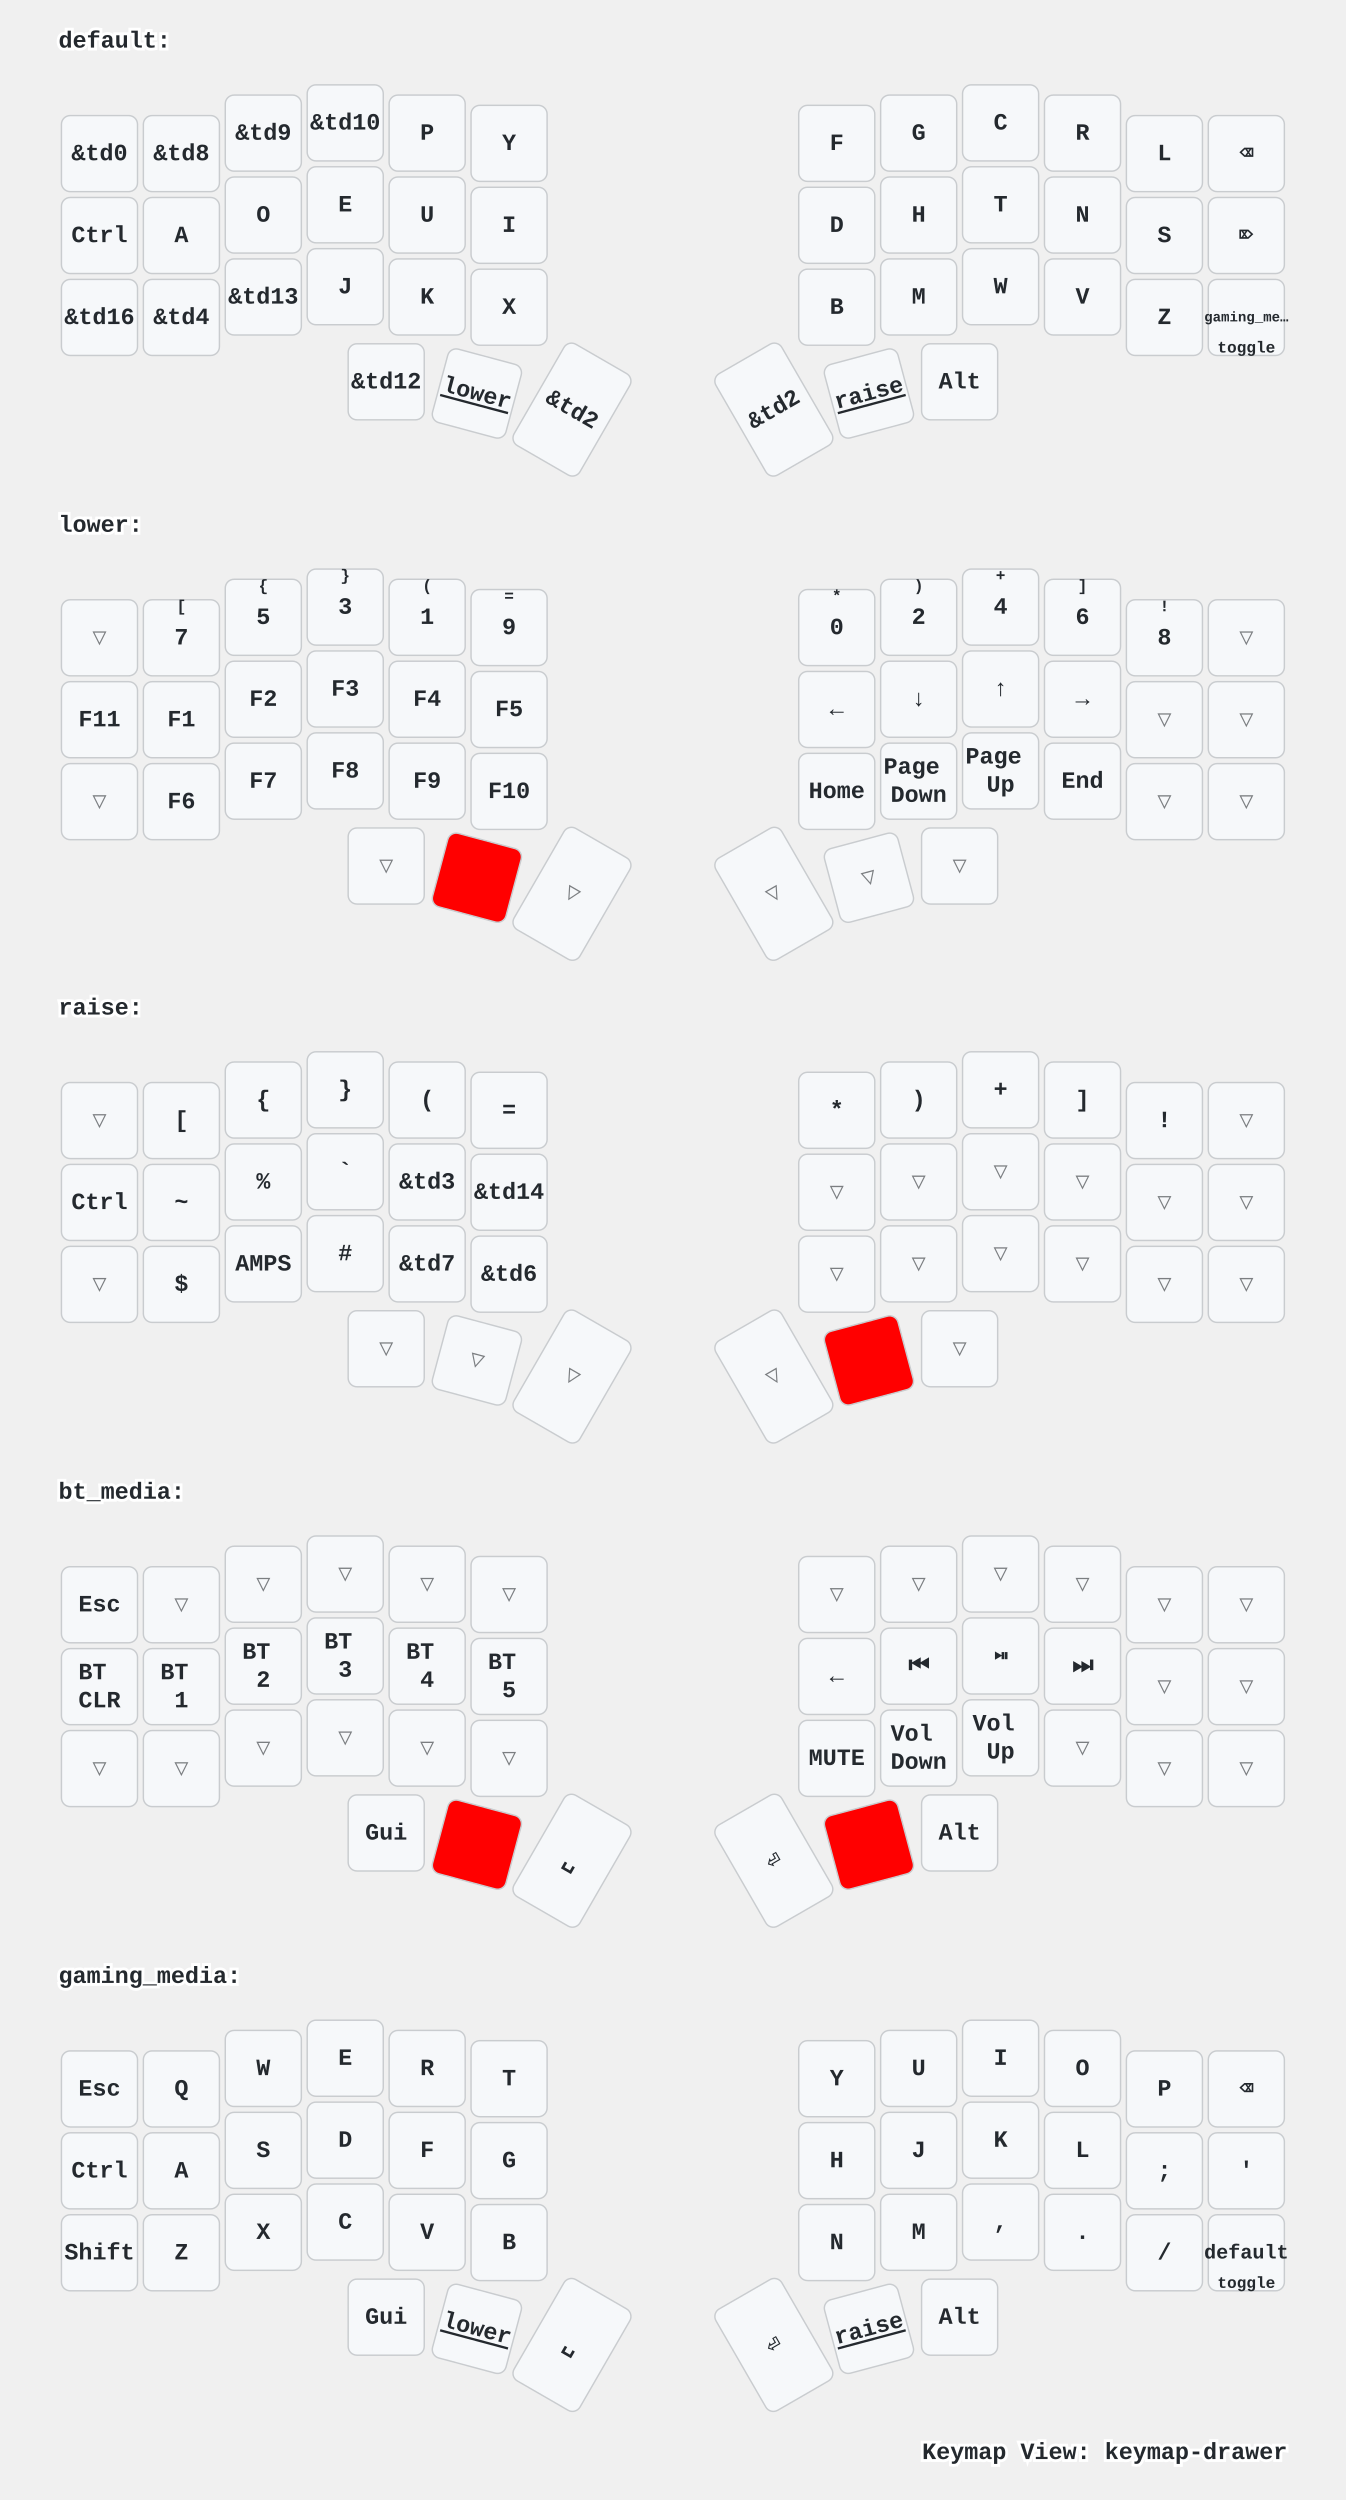
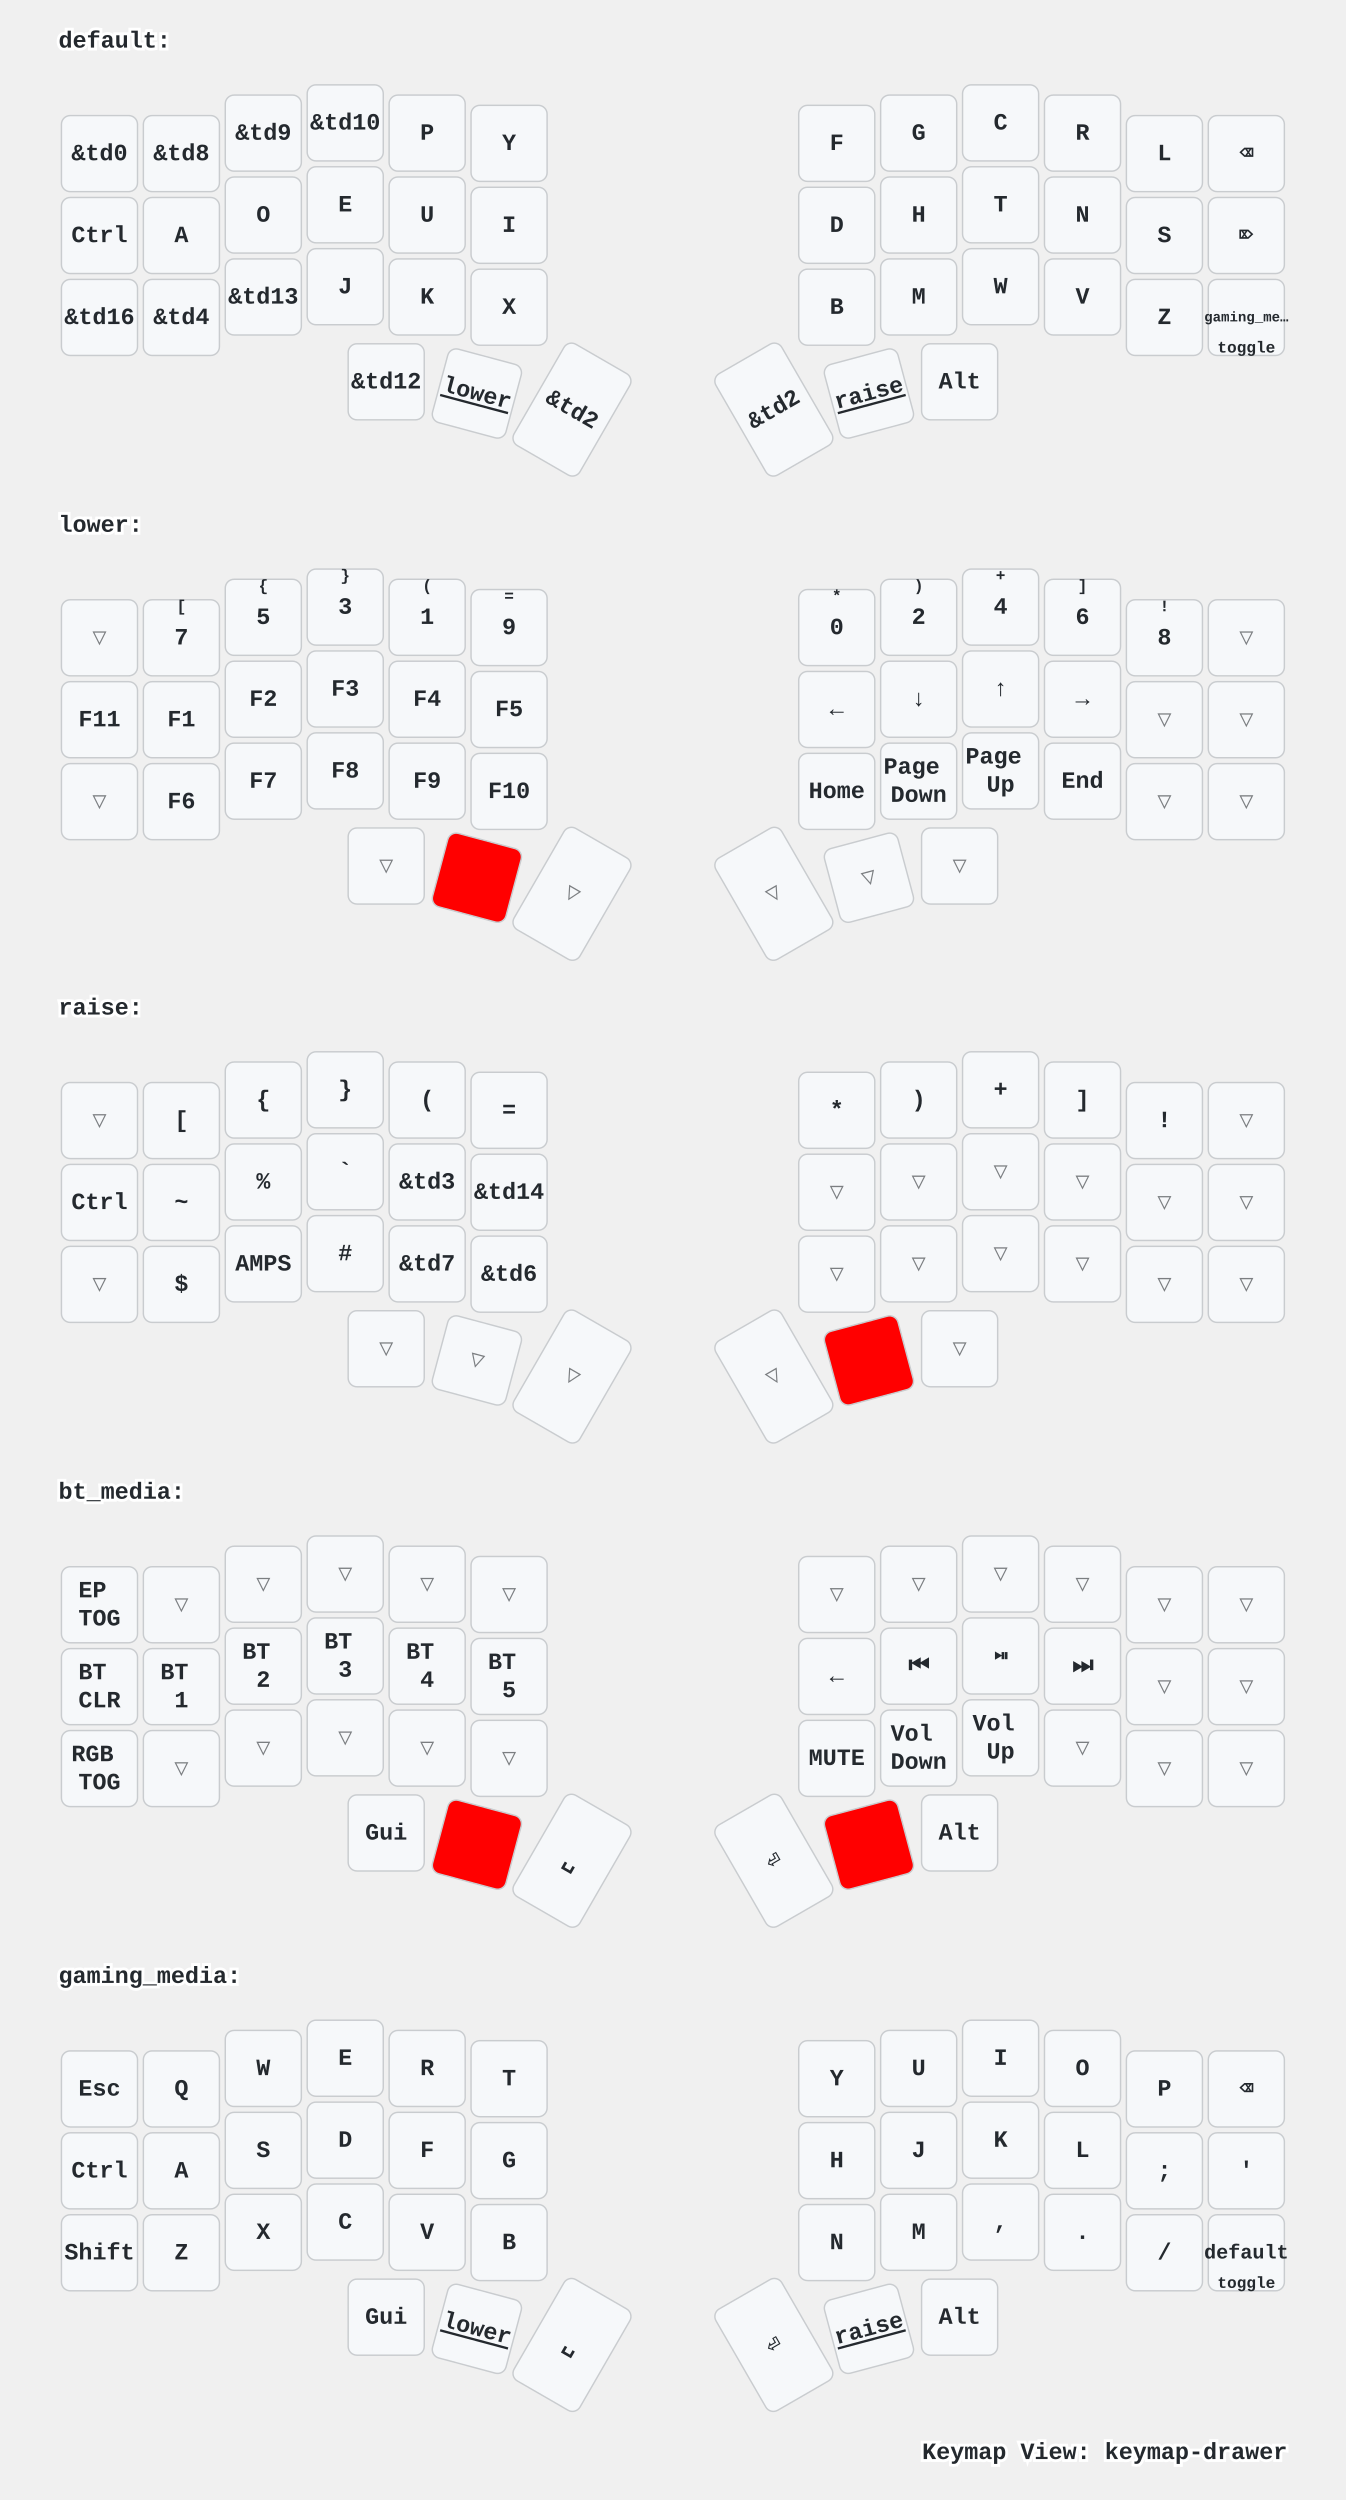
<svg xmlns="http://www.w3.org/2000/svg" width="920" height="1709" viewBox="0 0 920 1709" class="keymap">
  <style>/* inherit to force styles through use tags */
svg path {
    fill: inherit;
}

/* font and background color specifications */
svg.keymap {
    font-family: SFMono-Regular,Consolas,Liberation Mono,Menlo,monospace;
    font-size: 14px;
    font-kerning: normal;
    text-rendering: optimizeLegibility;
    fill: #24292e;
}

/* default key styling */
rect.key {
    fill: #f6f8fa;
}

rect.key, rect.combo {
    stroke: #c9cccf;
    stroke-width: 1;
}

/* default key side styling, only used is draw_key_sides is set */
rect.side {
    filter: brightness(90%);
}

/* color accent for combo boxes */
rect.combo, rect.combo-separate {
    fill: #cdf;
}

/* color accent for held keys */
rect.held, rect.combo.held {
    fill: #fdd;
}

/* color accent for ghost (optional) keys */
rect.ghost, rect.combo.ghost {
    stroke-dasharray: 4, 4;
    stroke-width: 2;
}

text {
    text-anchor: middle;
    dominant-baseline: middle;
}

/* styling for layer labels */
text.label {
    font-weight: bold;
    text-anchor: start;
    stroke: white;
    stroke-width: 4;
    paint-order: stroke;
}

/* styling for optional footer */
text.footer {
    text-anchor: end;
    dominant-baseline: auto;
    stroke: white;
    stroke-width: 4;
    paint-order: stroke;
}

/* styling for combo tap, and key hold/shifted label text */
text.combo, text.hold, text.shifted {
    font-size: 11px;
}

text.hold {
    text-anchor: middle;
    dominant-baseline: auto;
}

text.shifted {
    text-anchor: middle;
    dominant-baseline: hanging;
}

text.layer-activator {
    text-decoration: underline;
}

/* styling for hold/shifted label text in combo box */
text.combo.hold, text.combo.shifted {
    font-size: 8px;
}

/* lighter symbol for transparent keys */
text.trans {
    fill: #7b7e81;
}

/* styling for combo dendrons */
path.combo {
    stroke-width: 1;
    stroke: gray;
    fill: none;
}

/* Start Tabler Icons Cleanup */
/* cannot use height/width with glyphs */
.icon-tabler &gt; path {
    fill: inherit;
    stroke: inherit;
    stroke-width: 2;
}
/* hide tabler's default box */
.icon-tabler &gt; path[stroke="none"][fill="none"] {
    visibility: hidden;
}
/* End Tabler Icons Cleanup */

/* For default sytles, see https://github.com/caksoylar/keymap-drawer/blob/main/keymap_drawer/config.py#L85 */

svg.keymap {
  font-family: Ubuntu Mono, Inconsolata, Consolas, Liberation Mono, Menlo, monospace;
  font-size: 16px;
  font-weight: bold;
  text-rendering: optimizeLegibility;
}

/* Color accent for held keys
red = #f00
green = #0f0
blue = #00f
yellow = #ff0
cyan = #0ff
magenta = #f0f
white = #fff
black = #000
grey = #888
light grey = #ccc
#ffc
*/
rect.held, rect.combo.held {
    fill: #f00;
}

/* Technique borrowed and extended from https://github.com/englmaxi/zmk-config/blob/master/keymap-drawer/config.yaml */
.sym_sub_text.tap {
  translate: -5px 2px;
  font-size: 20px;
}
.sym_sub_text.shifted {
  translate: 10px 13px;
  font-size: 10px;
  opacity: 1.0;
}
.combo.sym_sub_text.tap {
  translate: -1px 1px;
}
.combo.sym_sub_text.shifted {
  translate: 7px 5px;
  font-size: 10px;
  opacity: 1.0;
}

/* Toggle */
.toggle.shifted {
  translate: -10px 12px;
}

.toggle.hold {
  translate: 13px -23px;
}

/* Variant for tap-dances */
.tap_dance.tap {
  translate: -7px 0px;
  font-size: 12px;
}
.tap_dance.shifted {
  translate: 7px 17px;
  font-size: 12px;
  opacity: 1.0;
}

/* Variant for symbol next to symbol */
.sym_by_sym.tap {
  translate: -6px 0px;
}
.sym_by_sym.shifted {
  translate: 10px 12px;
  opacity: 1.0;
}

.combo.sym_by_sym.tap {
  translate: -35px 0px;
}
.combo.sym_by_sym.shifted {
  translate: 35px 20px;
  opacity: 1.0;
}

.combo.sym_by_sym.hold {
  visibility: hidden;
}

/* hide hold box for combo sym_by_sym */
.combo.sym_by_sym.hold &gt; path[stroke="none"][fill="none"] {
  visibility: hidden;
}
</style>
  <g transform="translate(40, 0)" class="layer-default">
    <text x="0" y="28" class="label" id="default">default:</text>
    <g transform="translate(0, 56)">
      <g transform="translate(28, 49)" class="key keypos-0">
        <rect rx="6" ry="6" x="-26" y="-26" width="52" height="52" class="key" />
        <text x="0" y="0" class="key tap">&amp;td0</text>
      </g>
      <g transform="translate(84, 49)" class="key keypos-1">
        <rect rx="6" ry="6" x="-26" y="-26" width="52" height="52" class="key" />
        <text x="0" y="0" class="key tap">&amp;td8</text>
      </g>
      <g transform="translate(140, 35)" class="key keypos-2">
        <rect rx="6" ry="6" x="-26" y="-26" width="52" height="52" class="key" />
        <text x="0" y="0" class="key tap">&amp;td9</text>
      </g>
      <g transform="translate(196, 28)" class="key keypos-3">
        <rect rx="6" ry="6" x="-26" y="-26" width="52" height="52" class="key" />
        <text x="0" y="0" class="key tap">&amp;td10</text>
      </g>
      <g transform="translate(252, 35)" class="key keypos-4">
        <rect rx="6" ry="6" x="-26" y="-26" width="52" height="52" class="key" />
        <text x="0" y="0" class="key tap">P</text>
      </g>
      <g transform="translate(308, 42)" class="key keypos-5">
        <rect rx="6" ry="6" x="-26" y="-26" width="52" height="52" class="key" />
        <text x="0" y="0" class="key tap">Y</text>
      </g>
      <g transform="translate(532, 42)" class="key keypos-6">
        <rect rx="6" ry="6" x="-26" y="-26" width="52" height="52" class="key" />
        <text x="0" y="0" class="key tap">F</text>
      </g>
      <g transform="translate(588, 35)" class="key keypos-7">
        <rect rx="6" ry="6" x="-26" y="-26" width="52" height="52" class="key" />
        <text x="0" y="0" class="key tap">G</text>
      </g>
      <g transform="translate(644, 28)" class="key keypos-8">
        <rect rx="6" ry="6" x="-26" y="-26" width="52" height="52" class="key" />
        <text x="0" y="0" class="key tap">C</text>
      </g>
      <g transform="translate(700, 35)" class="key keypos-9">
        <rect rx="6" ry="6" x="-26" y="-26" width="52" height="52" class="key" />
        <text x="0" y="0" class="key tap">R</text>
      </g>
      <g transform="translate(756, 49)" class="key keypos-10">
        <rect rx="6" ry="6" x="-26" y="-26" width="52" height="52" class="key" />
        <text x="0" y="0" class="key tap">L</text>
      </g>
      <g transform="translate(812, 49)" class="key keypos-11">
        <rect rx="6" ry="6" x="-26" y="-26" width="52" height="52" class="key" />
        <text x="0" y="0" class="key tap">⌫</text>
      </g>
      <g transform="translate(28, 105)" class="key keypos-12">
        <rect rx="6" ry="6" x="-26" y="-26" width="52" height="52" class="key" />
        <text x="0" y="0" class="key tap">Ctrl</text>
      </g>
      <g transform="translate(84, 105)" class="key keypos-13">
        <rect rx="6" ry="6" x="-26" y="-26" width="52" height="52" class="key" />
        <text x="0" y="0" class="key tap">A</text>
      </g>
      <g transform="translate(140, 91)" class="key keypos-14">
        <rect rx="6" ry="6" x="-26" y="-26" width="52" height="52" class="key" />
        <text x="0" y="0" class="key tap">O</text>
      </g>
      <g transform="translate(196, 84)" class="key keypos-15">
        <rect rx="6" ry="6" x="-26" y="-26" width="52" height="52" class="key" />
        <text x="0" y="0" class="key tap">E</text>
      </g>
      <g transform="translate(252, 91)" class="key keypos-16">
        <rect rx="6" ry="6" x="-26" y="-26" width="52" height="52" class="key" />
        <text x="0" y="0" class="key tap">U</text>
      </g>
      <g transform="translate(308, 98)" class="key keypos-17">
        <rect rx="6" ry="6" x="-26" y="-26" width="52" height="52" class="key" />
        <text x="0" y="0" class="key tap">I</text>
      </g>
      <g transform="translate(532, 98)" class="key keypos-18">
        <rect rx="6" ry="6" x="-26" y="-26" width="52" height="52" class="key" />
        <text x="0" y="0" class="key tap">D</text>
      </g>
      <g transform="translate(588, 91)" class="key keypos-19">
        <rect rx="6" ry="6" x="-26" y="-26" width="52" height="52" class="key" />
        <text x="0" y="0" class="key tap">H</text>
      </g>
      <g transform="translate(644, 84)" class="key keypos-20">
        <rect rx="6" ry="6" x="-26" y="-26" width="52" height="52" class="key" />
        <text x="0" y="0" class="key tap">T</text>
      </g>
      <g transform="translate(700, 91)" class="key keypos-21">
        <rect rx="6" ry="6" x="-26" y="-26" width="52" height="52" class="key" />
        <text x="0" y="0" class="key tap">N</text>
      </g>
      <g transform="translate(756, 105)" class="key keypos-22">
        <rect rx="6" ry="6" x="-26" y="-26" width="52" height="52" class="key" />
        <text x="0" y="0" class="key tap">S</text>
      </g>
      <g transform="translate(812, 105)" class="key keypos-23">
        <rect rx="6" ry="6" x="-26" y="-26" width="52" height="52" class="key" />
        <text x="0" y="0" class="key tap">⌦</text>
      </g>
      <g transform="translate(28, 161)" class="key keypos-24">
        <rect rx="6" ry="6" x="-26" y="-26" width="52" height="52" class="key" />
        <text x="0" y="0" class="key tap">&amp;td16</text>
      </g>
      <g transform="translate(84, 161)" class="key keypos-25">
        <rect rx="6" ry="6" x="-26" y="-26" width="52" height="52" class="key" />
        <text x="0" y="0" class="key tap">&amp;td4</text>
      </g>
      <g transform="translate(140, 147)" class="key keypos-26">
        <rect rx="6" ry="6" x="-26" y="-26" width="52" height="52" class="key" />
        <text x="0" y="0" class="key tap">&amp;td13</text>
      </g>
      <g transform="translate(196, 140)" class="key keypos-27">
        <rect rx="6" ry="6" x="-26" y="-26" width="52" height="52" class="key" />
        <text x="0" y="0" class="key tap">J</text>
      </g>
      <g transform="translate(252, 147)" class="key keypos-28">
        <rect rx="6" ry="6" x="-26" y="-26" width="52" height="52" class="key" />
        <text x="0" y="0" class="key tap">K</text>
      </g>
      <g transform="translate(308, 154)" class="key keypos-29">
        <rect rx="6" ry="6" x="-26" y="-26" width="52" height="52" class="key" />
        <text x="0" y="0" class="key tap">X</text>
      </g>
      <g transform="translate(532, 154)" class="key keypos-30">
        <rect rx="6" ry="6" x="-26" y="-26" width="52" height="52" class="key" />
        <text x="0" y="0" class="key tap">B</text>
      </g>
      <g transform="translate(588, 147)" class="key keypos-31">
        <rect rx="6" ry="6" x="-26" y="-26" width="52" height="52" class="key" />
        <text x="0" y="0" class="key tap">M</text>
      </g>
      <g transform="translate(644, 140)" class="key keypos-32">
        <rect rx="6" ry="6" x="-26" y="-26" width="52" height="52" class="key" />
        <text x="0" y="0" class="key tap">W</text>
      </g>
      <g transform="translate(700, 147)" class="key keypos-33">
        <rect rx="6" ry="6" x="-26" y="-26" width="52" height="52" class="key" />
        <text x="0" y="0" class="key tap">V</text>
      </g>
      <g transform="translate(756, 161)" class="key keypos-34">
        <rect rx="6" ry="6" x="-26" y="-26" width="52" height="52" class="key" />
        <text x="0" y="0" class="key tap">Z</text>
      </g>
      <g transform="translate(812, 161)" class="key keypos-35">
        <rect rx="6" ry="6" x="-26" y="-26" width="52" height="52" class="key" />
        <a href="#gaming_media">
          <text x="0" y="0" class="key tap layer-activator">
            <tspan style="font-size: 60%">gaming_me…</tspan>
          </text>
        </a>
        <text x="0" y="24" class="key hold">toggle</text>
      </g>
      <g transform="translate(224, 205)" class="key keypos-36">
        <rect rx="6" ry="6" x="-26" y="-26" width="52" height="52" class="key" />
        <text x="0" y="0" class="key tap">&amp;td12</text>
      </g>
      <g transform="translate(286, 213) rotate(15.0)" class="key keypos-37">
        <rect rx="6" ry="6" x="-26" y="-26" width="52" height="52" class="key" />
        <a href="#lower">
          <text x="0" y="0" class="key tap layer-activator">lower</text>
        </a>
      </g>
      <g transform="translate(351, 224) rotate(30.0)" class="key keypos-38">
        <rect rx="6" ry="6" x="-26" y="-40" width="52" height="80" class="key" />
        <text x="0" y="0" class="key tap">&amp;td2</text>
      </g>
      <g transform="translate(489, 224) rotate(-30.0)" class="key keypos-39">
        <rect rx="6" ry="6" x="-26" y="-40" width="52" height="80" class="key" />
        <text x="0" y="0" class="key tap">&amp;td2</text>
      </g>
      <g transform="translate(554, 213) rotate(-15.0)" class="key keypos-40">
        <rect rx="6" ry="6" x="-26" y="-26" width="52" height="52" class="key" />
        <a href="#raise">
          <text x="0" y="0" class="key tap layer-activator">raise</text>
        </a>
      </g>
      <g transform="translate(616, 205)" class="key keypos-41">
        <rect rx="6" ry="6" x="-26" y="-26" width="52" height="52" class="key" />
        <text x="0" y="0" class="key tap">Alt</text>
      </g>
    </g>
  </g>
  <g transform="translate(40, 331)" class="layer-lower">
    <text x="0" y="28" class="label" id="lower">lower:</text>
    <g transform="translate(0, 56)">
      <g transform="translate(28, 49)" class="key trans keypos-0">
        <rect rx="6" ry="6" x="-26" y="-26" width="52" height="52" class="key trans" />
        <text x="0" y="0" class="key trans tap">▽</text>
      </g>
      <g transform="translate(84, 49)" class="key keypos-1">
        <rect rx="6" ry="6" x="-26" y="-26" width="52" height="52" class="key" />
        <text x="0" y="0" class="key tap">7</text>
        <text x="0" y="-24" class="key shifted">[</text>
      </g>
      <g transform="translate(140, 35)" class="key keypos-2">
        <rect rx="6" ry="6" x="-26" y="-26" width="52" height="52" class="key" />
        <text x="0" y="0" class="key tap">5</text>
        <text x="0" y="-24" class="key shifted">{</text>
      </g>
      <g transform="translate(196, 28)" class="key keypos-3">
        <rect rx="6" ry="6" x="-26" y="-26" width="52" height="52" class="key" />
        <text x="0" y="0" class="key tap">3</text>
        <text x="0" y="-24" class="key shifted">}</text>
      </g>
      <g transform="translate(252, 35)" class="key keypos-4">
        <rect rx="6" ry="6" x="-26" y="-26" width="52" height="52" class="key" />
        <text x="0" y="0" class="key tap">1</text>
        <text x="0" y="-24" class="key shifted">(</text>
      </g>
      <g transform="translate(308, 42)" class="key keypos-5">
        <rect rx="6" ry="6" x="-26" y="-26" width="52" height="52" class="key" />
        <text x="0" y="0" class="key tap">9</text>
        <text x="0" y="-24" class="key shifted">=</text>
      </g>
      <g transform="translate(532, 42)" class="key keypos-6">
        <rect rx="6" ry="6" x="-26" y="-26" width="52" height="52" class="key" />
        <text x="0" y="0" class="key tap">0</text>
        <text x="0" y="-24" class="key shifted">*</text>
      </g>
      <g transform="translate(588, 35)" class="key keypos-7">
        <rect rx="6" ry="6" x="-26" y="-26" width="52" height="52" class="key" />
        <text x="0" y="0" class="key tap">2</text>
        <text x="0" y="-24" class="key shifted">)</text>
      </g>
      <g transform="translate(644, 28)" class="key keypos-8">
        <rect rx="6" ry="6" x="-26" y="-26" width="52" height="52" class="key" />
        <text x="0" y="0" class="key tap">4</text>
        <text x="0" y="-24" class="key shifted">+</text>
      </g>
      <g transform="translate(700, 35)" class="key keypos-9">
        <rect rx="6" ry="6" x="-26" y="-26" width="52" height="52" class="key" />
        <text x="0" y="0" class="key tap">6</text>
        <text x="0" y="-24" class="key shifted">]</text>
      </g>
      <g transform="translate(756, 49)" class="key keypos-10">
        <rect rx="6" ry="6" x="-26" y="-26" width="52" height="52" class="key" />
        <text x="0" y="0" class="key tap">8</text>
        <text x="0" y="-24" class="key shifted">!</text>
      </g>
      <g transform="translate(812, 49)" class="key trans keypos-11">
        <rect rx="6" ry="6" x="-26" y="-26" width="52" height="52" class="key trans" />
        <text x="0" y="0" class="key trans tap">▽</text>
      </g>
      <g transform="translate(28, 105)" class="key keypos-12">
        <rect rx="6" ry="6" x="-26" y="-26" width="52" height="52" class="key" />
        <text x="0" y="0" class="key tap">F11</text>
      </g>
      <g transform="translate(84, 105)" class="key keypos-13">
        <rect rx="6" ry="6" x="-26" y="-26" width="52" height="52" class="key" />
        <text x="0" y="0" class="key tap">F1</text>
      </g>
      <g transform="translate(140, 91)" class="key keypos-14">
        <rect rx="6" ry="6" x="-26" y="-26" width="52" height="52" class="key" />
        <text x="0" y="0" class="key tap">F2</text>
      </g>
      <g transform="translate(196, 84)" class="key keypos-15">
        <rect rx="6" ry="6" x="-26" y="-26" width="52" height="52" class="key" />
        <text x="0" y="0" class="key tap">F3</text>
      </g>
      <g transform="translate(252, 91)" class="key keypos-16">
        <rect rx="6" ry="6" x="-26" y="-26" width="52" height="52" class="key" />
        <text x="0" y="0" class="key tap">F4</text>
      </g>
      <g transform="translate(308, 98)" class="key keypos-17">
        <rect rx="6" ry="6" x="-26" y="-26" width="52" height="52" class="key" />
        <text x="0" y="0" class="key tap">F5</text>
      </g>
      <g transform="translate(532, 98)" class="key keypos-18">
        <rect rx="6" ry="6" x="-26" y="-26" width="52" height="52" class="key" />
        <text x="0" y="0" class="key tap">←</text>
      </g>
      <g transform="translate(588, 91)" class="key keypos-19">
        <rect rx="6" ry="6" x="-26" y="-26" width="52" height="52" class="key" />
        <text x="0" y="0" class="key tap">↓</text>
      </g>
      <g transform="translate(644, 84)" class="key keypos-20">
        <rect rx="6" ry="6" x="-26" y="-26" width="52" height="52" class="key" />
        <text x="0" y="0" class="key tap">↑</text>
      </g>
      <g transform="translate(700, 91)" class="key keypos-21">
        <rect rx="6" ry="6" x="-26" y="-26" width="52" height="52" class="key" />
        <text x="0" y="0" class="key tap">→</text>
      </g>
      <g transform="translate(756, 105)" class="key trans keypos-22">
        <rect rx="6" ry="6" x="-26" y="-26" width="52" height="52" class="key trans" />
        <text x="0" y="0" class="key trans tap">▽</text>
      </g>
      <g transform="translate(812, 105)" class="key trans keypos-23">
        <rect rx="6" ry="6" x="-26" y="-26" width="52" height="52" class="key trans" />
        <text x="0" y="0" class="key trans tap">▽</text>
      </g>
      <g transform="translate(28, 161)" class="key trans keypos-24">
        <rect rx="6" ry="6" x="-26" y="-26" width="52" height="52" class="key trans" />
        <text x="0" y="0" class="key trans tap">▽</text>
      </g>
      <g transform="translate(84, 161)" class="key keypos-25">
        <rect rx="6" ry="6" x="-26" y="-26" width="52" height="52" class="key" />
        <text x="0" y="0" class="key tap">F6</text>
      </g>
      <g transform="translate(140, 147)" class="key keypos-26">
        <rect rx="6" ry="6" x="-26" y="-26" width="52" height="52" class="key" />
        <text x="0" y="0" class="key tap">F7</text>
      </g>
      <g transform="translate(196, 140)" class="key keypos-27">
        <rect rx="6" ry="6" x="-26" y="-26" width="52" height="52" class="key" />
        <text x="0" y="0" class="key tap">F8</text>
      </g>
      <g transform="translate(252, 147)" class="key keypos-28">
        <rect rx="6" ry="6" x="-26" y="-26" width="52" height="52" class="key" />
        <text x="0" y="0" class="key tap">F9</text>
      </g>
      <g transform="translate(308, 154)" class="key keypos-29">
        <rect rx="6" ry="6" x="-26" y="-26" width="52" height="52" class="key" />
        <text x="0" y="0" class="key tap">F10</text>
      </g>
      <g transform="translate(532, 154)" class="key keypos-30">
        <rect rx="6" ry="6" x="-26" y="-26" width="52" height="52" class="key" />
        <text x="0" y="0" class="key tap">Home</text>
      </g>
      <g transform="translate(588, 147)" class="key keypos-31">
        <rect rx="6" ry="6" x="-26" y="-26" width="52" height="52" class="key" />
        <text x="0" y="0" class="key tap">
          <tspan x="0" dy="-0.6em">Page</tspan>
          <tspan x="0" dy="1.2em">Down</tspan>
        </text>
      </g>
      <g transform="translate(644, 140)" class="key keypos-32">
        <rect rx="6" ry="6" x="-26" y="-26" width="52" height="52" class="key" />
        <text x="0" y="0" class="key tap">
          <tspan x="0" dy="-0.6em">Page</tspan>
          <tspan x="0" dy="1.2em">Up</tspan>
        </text>
      </g>
      <g transform="translate(700, 147)" class="key keypos-33">
        <rect rx="6" ry="6" x="-26" y="-26" width="52" height="52" class="key" />
        <text x="0" y="0" class="key tap">End</text>
      </g>
      <g transform="translate(756, 161)" class="key trans keypos-34">
        <rect rx="6" ry="6" x="-26" y="-26" width="52" height="52" class="key trans" />
        <text x="0" y="0" class="key trans tap">▽</text>
      </g>
      <g transform="translate(812, 161)" class="key trans keypos-35">
        <rect rx="6" ry="6" x="-26" y="-26" width="52" height="52" class="key trans" />
        <text x="0" y="0" class="key trans tap">▽</text>
      </g>
      <g transform="translate(224, 205)" class="key trans keypos-36">
        <rect rx="6" ry="6" x="-26" y="-26" width="52" height="52" class="key trans" />
        <text x="0" y="0" class="key trans tap">▽</text>
      </g>
      <g transform="translate(286, 213) rotate(15.0)" class="key held keypos-37">
        <rect rx="6" ry="6" x="-26" y="-26" width="52" height="52" class="key held" />
      </g>
      <g transform="translate(351, 224) rotate(30.0)" class="key trans keypos-38">
        <rect rx="6" ry="6" x="-26" y="-40" width="52" height="80" class="key trans" />
        <text x="0" y="0" class="key trans tap">▽</text>
      </g>
      <g transform="translate(489, 224) rotate(-30.0)" class="key trans keypos-39">
        <rect rx="6" ry="6" x="-26" y="-40" width="52" height="80" class="key trans" />
        <text x="0" y="0" class="key trans tap">▽</text>
      </g>
      <g transform="translate(554, 213) rotate(-15.0)" class="key trans keypos-40">
        <rect rx="6" ry="6" x="-26" y="-26" width="52" height="52" class="key trans" />
        <text x="0" y="0" class="key trans tap">▽</text>
      </g>
      <g transform="translate(616, 205)" class="key trans keypos-41">
        <rect rx="6" ry="6" x="-26" y="-26" width="52" height="52" class="key trans" />
        <text x="0" y="0" class="key trans tap">▽</text>
      </g>
    </g>
  </g>
  <g transform="translate(40, 661)" class="layer-raise">
    <text x="0" y="28" class="label" id="raise">raise:</text>
    <g transform="translate(0, 56)">
      <g transform="translate(28, 49)" class="key trans keypos-0">
        <rect rx="6" ry="6" x="-26" y="-26" width="52" height="52" class="key trans" />
        <text x="0" y="0" class="key trans tap">▽</text>
      </g>
      <g transform="translate(84, 49)" class="key keypos-1">
        <rect rx="6" ry="6" x="-26" y="-26" width="52" height="52" class="key" />
        <text x="0" y="0" class="key tap">[</text>
      </g>
      <g transform="translate(140, 35)" class="key keypos-2">
        <rect rx="6" ry="6" x="-26" y="-26" width="52" height="52" class="key" />
        <text x="0" y="0" class="key tap">{</text>
      </g>
      <g transform="translate(196, 28)" class="key keypos-3">
        <rect rx="6" ry="6" x="-26" y="-26" width="52" height="52" class="key" />
        <text x="0" y="0" class="key tap">}</text>
      </g>
      <g transform="translate(252, 35)" class="key keypos-4">
        <rect rx="6" ry="6" x="-26" y="-26" width="52" height="52" class="key" />
        <text x="0" y="0" class="key tap">(</text>
      </g>
      <g transform="translate(308, 42)" class="key keypos-5">
        <rect rx="6" ry="6" x="-26" y="-26" width="52" height="52" class="key" />
        <text x="0" y="0" class="key tap">=</text>
      </g>
      <g transform="translate(532, 42)" class="key keypos-6">
        <rect rx="6" ry="6" x="-26" y="-26" width="52" height="52" class="key" />
        <text x="0" y="0" class="key tap">*</text>
      </g>
      <g transform="translate(588, 35)" class="key keypos-7">
        <rect rx="6" ry="6" x="-26" y="-26" width="52" height="52" class="key" />
        <text x="0" y="0" class="key tap">)</text>
      </g>
      <g transform="translate(644, 28)" class="key keypos-8">
        <rect rx="6" ry="6" x="-26" y="-26" width="52" height="52" class="key" />
        <text x="0" y="0" class="key tap">+</text>
      </g>
      <g transform="translate(700, 35)" class="key keypos-9">
        <rect rx="6" ry="6" x="-26" y="-26" width="52" height="52" class="key" />
        <text x="0" y="0" class="key tap">]</text>
      </g>
      <g transform="translate(756, 49)" class="key keypos-10">
        <rect rx="6" ry="6" x="-26" y="-26" width="52" height="52" class="key" />
        <text x="0" y="0" class="key tap">!</text>
      </g>
      <g transform="translate(812, 49)" class="key trans keypos-11">
        <rect rx="6" ry="6" x="-26" y="-26" width="52" height="52" class="key trans" />
        <text x="0" y="0" class="key trans tap">▽</text>
      </g>
      <g transform="translate(28, 105)" class="key keypos-12">
        <rect rx="6" ry="6" x="-26" y="-26" width="52" height="52" class="key" />
        <text x="0" y="0" class="key tap">Ctrl</text>
      </g>
      <g transform="translate(84, 105)" class="key keypos-13">
        <rect rx="6" ry="6" x="-26" y="-26" width="52" height="52" class="key" />
        <text x="0" y="0" class="key tap">~</text>
      </g>
      <g transform="translate(140, 91)" class="key keypos-14">
        <rect rx="6" ry="6" x="-26" y="-26" width="52" height="52" class="key" />
        <text x="0" y="0" class="key tap">%</text>
      </g>
      <g transform="translate(196, 84)" class="key keypos-15">
        <rect rx="6" ry="6" x="-26" y="-26" width="52" height="52" class="key" />
        <text x="0" y="0" class="key tap">`</text>
      </g>
      <g transform="translate(252, 91)" class="key keypos-16">
        <rect rx="6" ry="6" x="-26" y="-26" width="52" height="52" class="key" />
        <text x="0" y="0" class="key tap">&amp;td3</text>
      </g>
      <g transform="translate(308, 98)" class="key keypos-17">
        <rect rx="6" ry="6" x="-26" y="-26" width="52" height="52" class="key" />
        <text x="0" y="0" class="key tap">&amp;td14</text>
      </g>
      <g transform="translate(532, 98)" class="key trans keypos-18">
        <rect rx="6" ry="6" x="-26" y="-26" width="52" height="52" class="key trans" />
        <text x="0" y="0" class="key trans tap">▽</text>
      </g>
      <g transform="translate(588, 91)" class="key trans keypos-19">
        <rect rx="6" ry="6" x="-26" y="-26" width="52" height="52" class="key trans" />
        <text x="0" y="0" class="key trans tap">▽</text>
      </g>
      <g transform="translate(644, 84)" class="key trans keypos-20">
        <rect rx="6" ry="6" x="-26" y="-26" width="52" height="52" class="key trans" />
        <text x="0" y="0" class="key trans tap">▽</text>
      </g>
      <g transform="translate(700, 91)" class="key trans keypos-21">
        <rect rx="6" ry="6" x="-26" y="-26" width="52" height="52" class="key trans" />
        <text x="0" y="0" class="key trans tap">▽</text>
      </g>
      <g transform="translate(756, 105)" class="key trans keypos-22">
        <rect rx="6" ry="6" x="-26" y="-26" width="52" height="52" class="key trans" />
        <text x="0" y="0" class="key trans tap">▽</text>
      </g>
      <g transform="translate(812, 105)" class="key trans keypos-23">
        <rect rx="6" ry="6" x="-26" y="-26" width="52" height="52" class="key trans" />
        <text x="0" y="0" class="key trans tap">▽</text>
      </g>
      <g transform="translate(28, 161)" class="key trans keypos-24">
        <rect rx="6" ry="6" x="-26" y="-26" width="52" height="52" class="key trans" />
        <text x="0" y="0" class="key trans tap">▽</text>
      </g>
      <g transform="translate(84, 161)" class="key keypos-25">
        <rect rx="6" ry="6" x="-26" y="-26" width="52" height="52" class="key" />
        <text x="0" y="0" class="key tap">$</text>
      </g>
      <g transform="translate(140, 147)" class="key keypos-26">
        <rect rx="6" ry="6" x="-26" y="-26" width="52" height="52" class="key" />
        <text x="0" y="0" class="key tap">AMPS</text>
      </g>
      <g transform="translate(196, 140)" class="key keypos-27">
        <rect rx="6" ry="6" x="-26" y="-26" width="52" height="52" class="key" />
        <text x="0" y="0" class="key tap">#</text>
      </g>
      <g transform="translate(252, 147)" class="key keypos-28">
        <rect rx="6" ry="6" x="-26" y="-26" width="52" height="52" class="key" />
        <text x="0" y="0" class="key tap">&amp;td7</text>
      </g>
      <g transform="translate(308, 154)" class="key keypos-29">
        <rect rx="6" ry="6" x="-26" y="-26" width="52" height="52" class="key" />
        <text x="0" y="0" class="key tap">&amp;td6</text>
      </g>
      <g transform="translate(532, 154)" class="key trans keypos-30">
        <rect rx="6" ry="6" x="-26" y="-26" width="52" height="52" class="key trans" />
        <text x="0" y="0" class="key trans tap">▽</text>
      </g>
      <g transform="translate(588, 147)" class="key trans keypos-31">
        <rect rx="6" ry="6" x="-26" y="-26" width="52" height="52" class="key trans" />
        <text x="0" y="0" class="key trans tap">▽</text>
      </g>
      <g transform="translate(644, 140)" class="key trans keypos-32">
        <rect rx="6" ry="6" x="-26" y="-26" width="52" height="52" class="key trans" />
        <text x="0" y="0" class="key trans tap">▽</text>
      </g>
      <g transform="translate(700, 147)" class="key trans keypos-33">
        <rect rx="6" ry="6" x="-26" y="-26" width="52" height="52" class="key trans" />
        <text x="0" y="0" class="key trans tap">▽</text>
      </g>
      <g transform="translate(756, 161)" class="key trans keypos-34">
        <rect rx="6" ry="6" x="-26" y="-26" width="52" height="52" class="key trans" />
        <text x="0" y="0" class="key trans tap">▽</text>
      </g>
      <g transform="translate(812, 161)" class="key trans keypos-35">
        <rect rx="6" ry="6" x="-26" y="-26" width="52" height="52" class="key trans" />
        <text x="0" y="0" class="key trans tap">▽</text>
      </g>
      <g transform="translate(224, 205)" class="key trans keypos-36">
        <rect rx="6" ry="6" x="-26" y="-26" width="52" height="52" class="key trans" />
        <text x="0" y="0" class="key trans tap">▽</text>
      </g>
      <g transform="translate(286, 213) rotate(15.0)" class="key trans keypos-37">
        <rect rx="6" ry="6" x="-26" y="-26" width="52" height="52" class="key trans" />
        <text x="0" y="0" class="key trans tap">▽</text>
      </g>
      <g transform="translate(351, 224) rotate(30.0)" class="key trans keypos-38">
        <rect rx="6" ry="6" x="-26" y="-40" width="52" height="80" class="key trans" />
        <text x="0" y="0" class="key trans tap">▽</text>
      </g>
      <g transform="translate(489, 224) rotate(-30.0)" class="key trans keypos-39">
        <rect rx="6" ry="6" x="-26" y="-40" width="52" height="80" class="key trans" />
        <text x="0" y="0" class="key trans tap">▽</text>
      </g>
      <g transform="translate(554, 213) rotate(-15.0)" class="key held keypos-40">
        <rect rx="6" ry="6" x="-26" y="-26" width="52" height="52" class="key held" />
      </g>
      <g transform="translate(616, 205)" class="key trans keypos-41">
        <rect rx="6" ry="6" x="-26" y="-26" width="52" height="52" class="key trans" />
        <text x="0" y="0" class="key trans tap">▽</text>
      </g>
    </g>
  </g>
  <g transform="translate(40, 992)" class="layer-bt_media">
    <text x="0" y="28" class="label" id="bt_media">bt_media:</text>
    <g transform="translate(0, 56)">
      <g transform="translate(28, 49)" class="key keypos-0">
        <rect rx="6" ry="6" x="-26" y="-26" width="52" height="52" class="key" />
-         <text x="0" y="0" class="key tap">Esc</text>
+         <text x="0" y="0" class="key tap">
+           <tspan x="0" dy="-0.6em">EP</tspan>
+           <tspan x="0" dy="1.2em">TOG</tspan>
+         </text>
      </g>
      <g transform="translate(84, 49)" class="key trans keypos-1">
        <rect rx="6" ry="6" x="-26" y="-26" width="52" height="52" class="key trans" />
        <text x="0" y="0" class="key trans tap">▽</text>
      </g>
      <g transform="translate(140, 35)" class="key trans keypos-2">
        <rect rx="6" ry="6" x="-26" y="-26" width="52" height="52" class="key trans" />
        <text x="0" y="0" class="key trans tap">▽</text>
      </g>
      <g transform="translate(196, 28)" class="key trans keypos-3">
        <rect rx="6" ry="6" x="-26" y="-26" width="52" height="52" class="key trans" />
        <text x="0" y="0" class="key trans tap">▽</text>
      </g>
      <g transform="translate(252, 35)" class="key trans keypos-4">
        <rect rx="6" ry="6" x="-26" y="-26" width="52" height="52" class="key trans" />
        <text x="0" y="0" class="key trans tap">▽</text>
      </g>
      <g transform="translate(308, 42)" class="key trans keypos-5">
        <rect rx="6" ry="6" x="-26" y="-26" width="52" height="52" class="key trans" />
        <text x="0" y="0" class="key trans tap">▽</text>
      </g>
      <g transform="translate(532, 42)" class="key trans keypos-6">
        <rect rx="6" ry="6" x="-26" y="-26" width="52" height="52" class="key trans" />
        <text x="0" y="0" class="key trans tap">▽</text>
      </g>
      <g transform="translate(588, 35)" class="key trans keypos-7">
        <rect rx="6" ry="6" x="-26" y="-26" width="52" height="52" class="key trans" />
        <text x="0" y="0" class="key trans tap">▽</text>
      </g>
      <g transform="translate(644, 28)" class="key trans keypos-8">
        <rect rx="6" ry="6" x="-26" y="-26" width="52" height="52" class="key trans" />
        <text x="0" y="0" class="key trans tap">▽</text>
      </g>
      <g transform="translate(700, 35)" class="key trans keypos-9">
        <rect rx="6" ry="6" x="-26" y="-26" width="52" height="52" class="key trans" />
        <text x="0" y="0" class="key trans tap">▽</text>
      </g>
      <g transform="translate(756, 49)" class="key trans keypos-10">
        <rect rx="6" ry="6" x="-26" y="-26" width="52" height="52" class="key trans" />
        <text x="0" y="0" class="key trans tap">▽</text>
      </g>
      <g transform="translate(812, 49)" class="key trans keypos-11">
        <rect rx="6" ry="6" x="-26" y="-26" width="52" height="52" class="key trans" />
        <text x="0" y="0" class="key trans tap">▽</text>
      </g>
      <g transform="translate(28, 105)" class="key keypos-12">
        <rect rx="6" ry="6" x="-26" y="-26" width="52" height="52" class="key" />
        <text x="0" y="0" class="key tap">
          <tspan x="0" dy="-0.6em">BT</tspan>
          <tspan x="0" dy="1.2em">CLR</tspan>
        </text>
      </g>
      <g transform="translate(84, 105)" class="key keypos-13">
        <rect rx="6" ry="6" x="-26" y="-26" width="52" height="52" class="key" />
        <text x="0" y="0" class="key tap">
          <tspan x="0" dy="-0.6em">BT</tspan>
          <tspan x="0" dy="1.2em">1</tspan>
        </text>
      </g>
      <g transform="translate(140, 91)" class="key keypos-14">
        <rect rx="6" ry="6" x="-26" y="-26" width="52" height="52" class="key" />
        <text x="0" y="0" class="key tap">
          <tspan x="0" dy="-0.6em">BT</tspan>
          <tspan x="0" dy="1.2em">2</tspan>
        </text>
      </g>
      <g transform="translate(196, 84)" class="key keypos-15">
        <rect rx="6" ry="6" x="-26" y="-26" width="52" height="52" class="key" />
        <text x="0" y="0" class="key tap">
          <tspan x="0" dy="-0.6em">BT</tspan>
          <tspan x="0" dy="1.2em">3</tspan>
        </text>
      </g>
      <g transform="translate(252, 91)" class="key keypos-16">
        <rect rx="6" ry="6" x="-26" y="-26" width="52" height="52" class="key" />
        <text x="0" y="0" class="key tap">
          <tspan x="0" dy="-0.6em">BT</tspan>
          <tspan x="0" dy="1.2em">4</tspan>
        </text>
      </g>
      <g transform="translate(308, 98)" class="key keypos-17">
        <rect rx="6" ry="6" x="-26" y="-26" width="52" height="52" class="key" />
        <text x="0" y="0" class="key tap">
          <tspan x="0" dy="-0.6em">BT</tspan>
          <tspan x="0" dy="1.2em">5</tspan>
        </text>
      </g>
      <g transform="translate(532, 98)" class="key keypos-18">
        <rect rx="6" ry="6" x="-26" y="-26" width="52" height="52" class="key" />
        <text x="0" y="0" class="key tap">←</text>
      </g>
      <g transform="translate(588, 91)" class="key keypos-19">
        <rect rx="6" ry="6" x="-26" y="-26" width="52" height="52" class="key" />
        <text x="0" y="0" class="key tap">⏮️</text>
      </g>
      <g transform="translate(644, 84)" class="key keypos-20">
        <rect rx="6" ry="6" x="-26" y="-26" width="52" height="52" class="key" />
        <text x="0" y="0" class="key tap">⏯</text>
      </g>
      <g transform="translate(700, 91)" class="key keypos-21">
        <rect rx="6" ry="6" x="-26" y="-26" width="52" height="52" class="key" />
        <text x="0" y="0" class="key tap">⏭️</text>
      </g>
      <g transform="translate(756, 105)" class="key trans keypos-22">
        <rect rx="6" ry="6" x="-26" y="-26" width="52" height="52" class="key trans" />
        <text x="0" y="0" class="key trans tap">▽</text>
      </g>
      <g transform="translate(812, 105)" class="key trans keypos-23">
        <rect rx="6" ry="6" x="-26" y="-26" width="52" height="52" class="key trans" />
        <text x="0" y="0" class="key trans tap">▽</text>
      </g>
-       <g transform="translate(28, 161)" class="key trans keypos-24">
-         <rect rx="6" ry="6" x="-26" y="-26" width="52" height="52" class="key trans" />
-         <text x="0" y="0" class="key trans tap">▽</text>
+       <g transform="translate(28, 161)" class="key keypos-24">
+         <rect rx="6" ry="6" x="-26" y="-26" width="52" height="52" class="key" />
+         <text x="0" y="0" class="key tap">
+           <tspan x="0" dy="-0.6em">RGB</tspan>
+           <tspan x="0" dy="1.2em">TOG</tspan>
+         </text>
      </g>
      <g transform="translate(84, 161)" class="key trans keypos-25">
        <rect rx="6" ry="6" x="-26" y="-26" width="52" height="52" class="key trans" />
        <text x="0" y="0" class="key trans tap">▽</text>
      </g>
      <g transform="translate(140, 147)" class="key trans keypos-26">
        <rect rx="6" ry="6" x="-26" y="-26" width="52" height="52" class="key trans" />
        <text x="0" y="0" class="key trans tap">▽</text>
      </g>
      <g transform="translate(196, 140)" class="key trans keypos-27">
        <rect rx="6" ry="6" x="-26" y="-26" width="52" height="52" class="key trans" />
        <text x="0" y="0" class="key trans tap">▽</text>
      </g>
      <g transform="translate(252, 147)" class="key trans keypos-28">
        <rect rx="6" ry="6" x="-26" y="-26" width="52" height="52" class="key trans" />
        <text x="0" y="0" class="key trans tap">▽</text>
      </g>
      <g transform="translate(308, 154)" class="key trans keypos-29">
        <rect rx="6" ry="6" x="-26" y="-26" width="52" height="52" class="key trans" />
        <text x="0" y="0" class="key trans tap">▽</text>
      </g>
      <g transform="translate(532, 154)" class="key keypos-30">
        <rect rx="6" ry="6" x="-26" y="-26" width="52" height="52" class="key" />
        <text x="0" y="0" class="key tap">MUTE</text>
      </g>
      <g transform="translate(588, 147)" class="key keypos-31">
        <rect rx="6" ry="6" x="-26" y="-26" width="52" height="52" class="key" />
        <text x="0" y="0" class="key tap">
          <tspan x="0" dy="-0.6em">Vol</tspan>
          <tspan x="0" dy="1.2em">Down</tspan>
        </text>
      </g>
      <g transform="translate(644, 140)" class="key keypos-32">
        <rect rx="6" ry="6" x="-26" y="-26" width="52" height="52" class="key" />
        <text x="0" y="0" class="key tap">
          <tspan x="0" dy="-0.6em">Vol</tspan>
          <tspan x="0" dy="1.2em">Up</tspan>
        </text>
      </g>
      <g transform="translate(700, 147)" class="key trans keypos-33">
        <rect rx="6" ry="6" x="-26" y="-26" width="52" height="52" class="key trans" />
        <text x="0" y="0" class="key trans tap">▽</text>
      </g>
      <g transform="translate(756, 161)" class="key trans keypos-34">
        <rect rx="6" ry="6" x="-26" y="-26" width="52" height="52" class="key trans" />
        <text x="0" y="0" class="key trans tap">▽</text>
      </g>
      <g transform="translate(812, 161)" class="key trans keypos-35">
        <rect rx="6" ry="6" x="-26" y="-26" width="52" height="52" class="key trans" />
        <text x="0" y="0" class="key trans tap">▽</text>
      </g>
      <g transform="translate(224, 205)" class="key keypos-36">
        <rect rx="6" ry="6" x="-26" y="-26" width="52" height="52" class="key" />
        <text x="0" y="0" class="key tap">Gui</text>
      </g>
      <g transform="translate(286, 213) rotate(15.0)" class="key held keypos-37">
        <rect rx="6" ry="6" x="-26" y="-26" width="52" height="52" class="key held" />
      </g>
      <g transform="translate(351, 224) rotate(30.0)" class="key keypos-38">
        <rect rx="6" ry="6" x="-26" y="-40" width="52" height="80" class="key" />
        <text x="0" y="0" class="key tap">␣</text>
      </g>
      <g transform="translate(489, 224) rotate(-30.0)" class="key keypos-39">
        <rect rx="6" ry="6" x="-26" y="-40" width="52" height="80" class="key" />
        <text x="0" y="0" class="key tap">⏎</text>
      </g>
      <g transform="translate(554, 213) rotate(-15.0)" class="key held keypos-40">
        <rect rx="6" ry="6" x="-26" y="-26" width="52" height="52" class="key held" />
      </g>
      <g transform="translate(616, 205)" class="key keypos-41">
        <rect rx="6" ry="6" x="-26" y="-26" width="52" height="52" class="key" />
        <text x="0" y="0" class="key tap">Alt</text>
      </g>
    </g>
  </g>
  <g transform="translate(40, 1323)" class="layer-gaming_media">
    <text x="0" y="28" class="label" id="gaming_media">gaming_media:</text>
    <g transform="translate(0, 56)">
      <g transform="translate(28, 49)" class="key keypos-0">
        <rect rx="6" ry="6" x="-26" y="-26" width="52" height="52" class="key" />
        <text x="0" y="0" class="key tap">Esc</text>
      </g>
      <g transform="translate(84, 49)" class="key keypos-1">
        <rect rx="6" ry="6" x="-26" y="-26" width="52" height="52" class="key" />
        <text x="0" y="0" class="key tap">Q</text>
      </g>
      <g transform="translate(140, 35)" class="key keypos-2">
        <rect rx="6" ry="6" x="-26" y="-26" width="52" height="52" class="key" />
        <text x="0" y="0" class="key tap">W</text>
      </g>
      <g transform="translate(196, 28)" class="key keypos-3">
        <rect rx="6" ry="6" x="-26" y="-26" width="52" height="52" class="key" />
        <text x="0" y="0" class="key tap">E</text>
      </g>
      <g transform="translate(252, 35)" class="key keypos-4">
        <rect rx="6" ry="6" x="-26" y="-26" width="52" height="52" class="key" />
        <text x="0" y="0" class="key tap">R</text>
      </g>
      <g transform="translate(308, 42)" class="key keypos-5">
        <rect rx="6" ry="6" x="-26" y="-26" width="52" height="52" class="key" />
        <text x="0" y="0" class="key tap">T</text>
      </g>
      <g transform="translate(532, 42)" class="key keypos-6">
        <rect rx="6" ry="6" x="-26" y="-26" width="52" height="52" class="key" />
        <text x="0" y="0" class="key tap">Y</text>
      </g>
      <g transform="translate(588, 35)" class="key keypos-7">
        <rect rx="6" ry="6" x="-26" y="-26" width="52" height="52" class="key" />
        <text x="0" y="0" class="key tap">U</text>
      </g>
      <g transform="translate(644, 28)" class="key keypos-8">
        <rect rx="6" ry="6" x="-26" y="-26" width="52" height="52" class="key" />
        <text x="0" y="0" class="key tap">I</text>
      </g>
      <g transform="translate(700, 35)" class="key keypos-9">
        <rect rx="6" ry="6" x="-26" y="-26" width="52" height="52" class="key" />
        <text x="0" y="0" class="key tap">O</text>
      </g>
      <g transform="translate(756, 49)" class="key keypos-10">
        <rect rx="6" ry="6" x="-26" y="-26" width="52" height="52" class="key" />
        <text x="0" y="0" class="key tap">P</text>
      </g>
      <g transform="translate(812, 49)" class="key keypos-11">
        <rect rx="6" ry="6" x="-26" y="-26" width="52" height="52" class="key" />
        <text x="0" y="0" class="key tap">⌫</text>
      </g>
      <g transform="translate(28, 105)" class="key keypos-12">
        <rect rx="6" ry="6" x="-26" y="-26" width="52" height="52" class="key" />
        <text x="0" y="0" class="key tap">Ctrl</text>
      </g>
      <g transform="translate(84, 105)" class="key keypos-13">
        <rect rx="6" ry="6" x="-26" y="-26" width="52" height="52" class="key" />
        <text x="0" y="0" class="key tap">A</text>
      </g>
      <g transform="translate(140, 91)" class="key keypos-14">
        <rect rx="6" ry="6" x="-26" y="-26" width="52" height="52" class="key" />
        <text x="0" y="0" class="key tap">S</text>
      </g>
      <g transform="translate(196, 84)" class="key keypos-15">
        <rect rx="6" ry="6" x="-26" y="-26" width="52" height="52" class="key" />
        <text x="0" y="0" class="key tap">D</text>
      </g>
      <g transform="translate(252, 91)" class="key keypos-16">
        <rect rx="6" ry="6" x="-26" y="-26" width="52" height="52" class="key" />
        <text x="0" y="0" class="key tap">F</text>
      </g>
      <g transform="translate(308, 98)" class="key keypos-17">
        <rect rx="6" ry="6" x="-26" y="-26" width="52" height="52" class="key" />
        <text x="0" y="0" class="key tap">G</text>
      </g>
      <g transform="translate(532, 98)" class="key keypos-18">
        <rect rx="6" ry="6" x="-26" y="-26" width="52" height="52" class="key" />
        <text x="0" y="0" class="key tap">H</text>
      </g>
      <g transform="translate(588, 91)" class="key keypos-19">
        <rect rx="6" ry="6" x="-26" y="-26" width="52" height="52" class="key" />
        <text x="0" y="0" class="key tap">J</text>
      </g>
      <g transform="translate(644, 84)" class="key keypos-20">
        <rect rx="6" ry="6" x="-26" y="-26" width="52" height="52" class="key" />
        <text x="0" y="0" class="key tap">K</text>
      </g>
      <g transform="translate(700, 91)" class="key keypos-21">
        <rect rx="6" ry="6" x="-26" y="-26" width="52" height="52" class="key" />
        <text x="0" y="0" class="key tap">L</text>
      </g>
      <g transform="translate(756, 105)" class="key keypos-22">
        <rect rx="6" ry="6" x="-26" y="-26" width="52" height="52" class="key" />
        <text x="0" y="0" class="key tap">;</text>
      </g>
      <g transform="translate(812, 105)" class="key keypos-23">
        <rect rx="6" ry="6" x="-26" y="-26" width="52" height="52" class="key" />
        <text x="0" y="0" class="key tap">'</text>
      </g>
      <g transform="translate(28, 161)" class="key keypos-24">
        <rect rx="6" ry="6" x="-26" y="-26" width="52" height="52" class="key" />
        <text x="0" y="0" class="key tap">Shift</text>
      </g>
      <g transform="translate(84, 161)" class="key keypos-25">
        <rect rx="6" ry="6" x="-26" y="-26" width="52" height="52" class="key" />
        <text x="0" y="0" class="key tap">Z</text>
      </g>
      <g transform="translate(140, 147)" class="key keypos-26">
        <rect rx="6" ry="6" x="-26" y="-26" width="52" height="52" class="key" />
        <text x="0" y="0" class="key tap">X</text>
      </g>
      <g transform="translate(196, 140)" class="key keypos-27">
        <rect rx="6" ry="6" x="-26" y="-26" width="52" height="52" class="key" />
        <text x="0" y="0" class="key tap">C</text>
      </g>
      <g transform="translate(252, 147)" class="key keypos-28">
        <rect rx="6" ry="6" x="-26" y="-26" width="52" height="52" class="key" />
        <text x="0" y="0" class="key tap">V</text>
      </g>
      <g transform="translate(308, 154)" class="key keypos-29">
        <rect rx="6" ry="6" x="-26" y="-26" width="52" height="52" class="key" />
        <text x="0" y="0" class="key tap">B</text>
      </g>
      <g transform="translate(532, 154)" class="key keypos-30">
        <rect rx="6" ry="6" x="-26" y="-26" width="52" height="52" class="key" />
        <text x="0" y="0" class="key tap">N</text>
      </g>
      <g transform="translate(588, 147)" class="key keypos-31">
        <rect rx="6" ry="6" x="-26" y="-26" width="52" height="52" class="key" />
        <text x="0" y="0" class="key tap">M</text>
      </g>
      <g transform="translate(644, 140)" class="key keypos-32">
        <rect rx="6" ry="6" x="-26" y="-26" width="52" height="52" class="key" />
        <text x="0" y="0" class="key tap">,</text>
      </g>
      <g transform="translate(700, 147)" class="key keypos-33">
        <rect rx="6" ry="6" x="-26" y="-26" width="52" height="52" class="key" />
        <text x="0" y="0" class="key tap">.</text>
      </g>
      <g transform="translate(756, 161)" class="key keypos-34">
        <rect rx="6" ry="6" x="-26" y="-26" width="52" height="52" class="key" />
        <text x="0" y="0" class="key tap">/</text>
      </g>
      <g transform="translate(812, 161)" class="key keypos-35">
        <rect rx="6" ry="6" x="-26" y="-26" width="52" height="52" class="key" />
        <a href="#default">
          <text x="0" y="0" class="key tap layer-activator">
            <tspan style="font-size: 86%">default</tspan>
          </text>
        </a>
        <text x="0" y="24" class="key hold">toggle</text>
      </g>
      <g transform="translate(224, 205)" class="key keypos-36">
        <rect rx="6" ry="6" x="-26" y="-26" width="52" height="52" class="key" />
        <text x="0" y="0" class="key tap">Gui</text>
      </g>
      <g transform="translate(286, 213) rotate(15.0)" class="key keypos-37">
        <rect rx="6" ry="6" x="-26" y="-26" width="52" height="52" class="key" />
        <a href="#lower">
          <text x="0" y="0" class="key tap layer-activator">lower</text>
        </a>
      </g>
      <g transform="translate(351, 224) rotate(30.0)" class="key keypos-38">
        <rect rx="6" ry="6" x="-26" y="-40" width="52" height="80" class="key" />
        <text x="0" y="0" class="key tap">␣</text>
      </g>
      <g transform="translate(489, 224) rotate(-30.0)" class="key keypos-39">
        <rect rx="6" ry="6" x="-26" y="-40" width="52" height="80" class="key" />
        <text x="0" y="0" class="key tap">⏎</text>
      </g>
      <g transform="translate(554, 213) rotate(-15.0)" class="key keypos-40">
        <rect rx="6" ry="6" x="-26" y="-26" width="52" height="52" class="key" />
        <a href="#raise">
          <text x="0" y="0" class="key tap layer-activator">raise</text>
        </a>
      </g>
      <g transform="translate(616, 205)" class="key keypos-41">
        <rect rx="6" ry="6" x="-26" y="-26" width="52" height="52" class="key" />
        <text x="0" y="0" class="key tap">Alt</text>
      </g>
    </g>
  </g>
  <text x="880.0" y="1681.0" class="footer">Keymap View: <a href="https://github.com/caksoylar/keymap-drawer">keymap-drawer</a>
  </text>
</svg>
